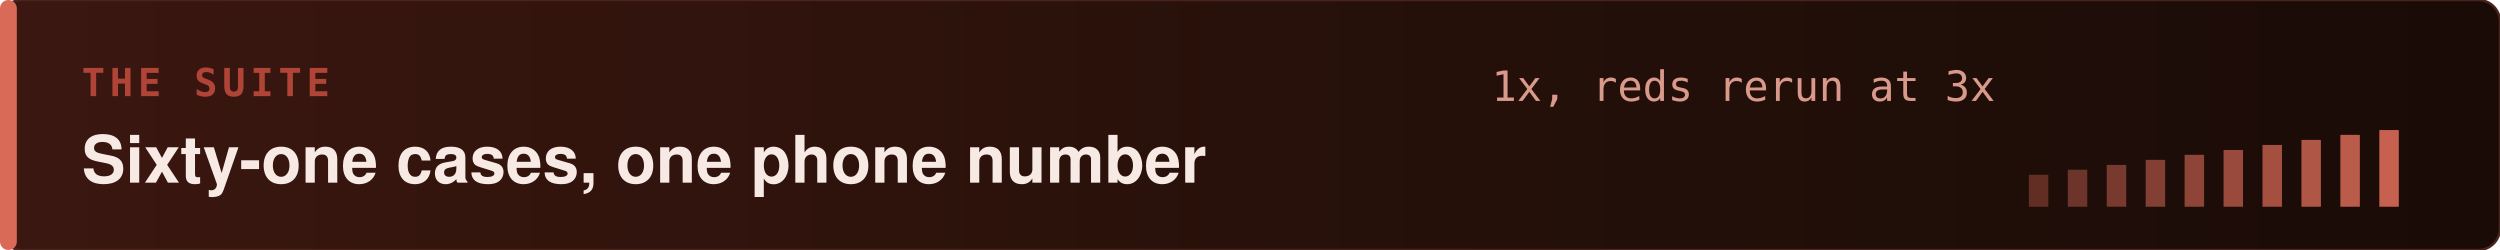
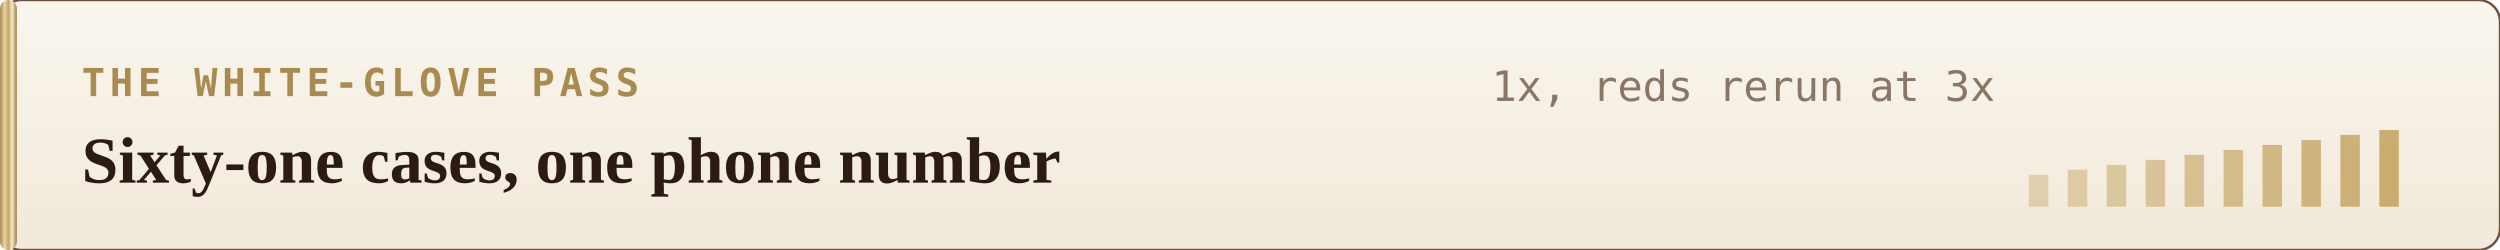
- <svg xmlns="http://www.w3.org/2000/svg" viewBox="0 0 1040 104" width="1040" height="104" role="img" aria-label="The suite">
+ <svg xmlns="http://www.w3.org/2000/svg" viewBox="0 0 1040 104" width="1040" height="104" role="img" aria-label="The white-glove pass">
  <defs>
-     <linearGradient id="g" x1="0" y1="0" x2="1" y2="0">
-       <stop offset="0" stop-color="#3B1710" />
-       <stop offset="0.6" stop-color="#241009" />
-       <stop offset="1" stop-color="#1A0B07" />
+     <linearGradient id="gold" x1="0" y1="0" x2="1" y2="0">
+       <stop offset="0" stop-color="#A98B4F" />
+       <stop offset="0.28" stop-color="#E8D5A8" />
+       <stop offset="0.5" stop-color="#C6A664" />
+       <stop offset="0.72" stop-color="#F4E9CC" />
+       <stop offset="1" stop-color="#9C7E45" />
+     </linearGradient>
+     <linearGradient id="iv" x1="0" y1="0" x2="0" y2="1">
+       <stop offset="0" stop-color="#FAF6EE" />
+       <stop offset="1" stop-color="#F1E9DA" />
    </linearGradient>
  </defs>
-   <rect width="1040" height="104" rx="9" fill="url(#g)" />
-   <rect width="1040" height="104" rx="9" fill="none" stroke="#4A241C" />
-   <rect x="0" y="0" width="7" height="104" rx="3.5" fill="#D96A57" />
-   <text x="34" y="40" font-family="ui-monospace,SFMono-Regular,Menlo,monospace" font-size="16.1" letter-spacing="2" fill="#B04437" font-weight="700">THE SUITE</text>
-   <text x="34" y="76" font-family="-apple-system,BlinkMacSystemFont,'Segoe UI',Helvetica,Arial,sans-serif" font-size="27.3" fill="#F7E9E4" font-weight="700">Sixty-one cases, one phone number</text>
-   <text x="830" y="42" font-family="ui-monospace,SFMono-Regular,Menlo,monospace" font-size="17.4" fill="#D9998B" text-anchor="end">1x, reds rerun at 3x</text>
-   <rect x="844.0" y="72.7" width="8.1" height="13.3" fill="#D96A57" opacity="0.36" />
-   <rect x="860.2" y="70.6" width="8.1" height="15.4" fill="#D96A57" opacity="0.42" />
-   <rect x="876.4" y="68.6" width="8.1" height="17.4" fill="#D96A57" opacity="0.48" />
-   <rect x="892.6" y="66.5" width="8.1" height="19.5" fill="#D96A57" opacity="0.54" />
-   <rect x="908.8" y="64.4" width="8.1" height="21.6" fill="#D96A57" opacity="0.60" />
-   <rect x="925.0" y="62.4" width="8.1" height="23.6" fill="#D96A57" opacity="0.66" />
-   <rect x="941.2" y="60.3" width="8.1" height="25.7" fill="#D96A57" opacity="0.72" />
-   <rect x="957.4" y="58.2" width="8.1" height="27.8" fill="#D96A57" opacity="0.78" />
-   <rect x="973.6" y="56.1" width="8.1" height="29.9" fill="#D96A57" opacity="0.84" />
-   <rect x="989.8" y="54.1" width="8.1" height="31.9" fill="#D96A57" opacity="0.90" />
+   <rect width="1040" height="104" rx="9" fill="url(#iv)" />
+   <rect width="1040" height="104" rx="9" fill="none" stroke="#6B5340" />
+   <rect x="0" y="0" width="7" height="104" rx="3.5" fill="url(#gold)" />
+   <text x="34" y="40" font-family="ui-monospace,SFMono-Regular,Menlo,monospace" font-size="16.1" letter-spacing="2" fill="#A98B4F" font-weight="700">THE WHITE-GLOVE PASS</text>
+   <text x="34" y="76" font-family="Georgia,'Times New Roman',serif" font-size="27.3" fill="#2B1B12" font-weight="700">Sixty-one cases, one phone number</text>
+   <text x="830" y="42" font-family="ui-monospace,SFMono-Regular,Menlo,monospace" font-size="17.4" fill="#8A7666" text-anchor="end">1x, reds rerun at 3x</text>
+   <rect x="844.0" y="72.7" width="8.1" height="13.3" fill="#C6A664" opacity="0.42" />
+   <rect x="860.2" y="70.6" width="8.1" height="15.4" fill="#C6A664" opacity="0.47" />
+   <rect x="876.4" y="68.6" width="8.1" height="17.4" fill="#C6A664" opacity="0.53" />
+   <rect x="892.6" y="66.5" width="8.1" height="19.5" fill="#C6A664" opacity="0.58" />
+   <rect x="908.8" y="64.4" width="8.1" height="21.6" fill="#C6A664" opacity="0.64" />
+   <rect x="925.0" y="62.4" width="8.1" height="23.6" fill="#C6A664" opacity="0.69" />
+   <rect x="941.2" y="60.3" width="8.1" height="25.7" fill="#C6A664" opacity="0.74" />
+   <rect x="957.4" y="58.2" width="8.1" height="27.8" fill="#C6A664" opacity="0.80" />
+   <rect x="973.6" y="56.1" width="8.1" height="29.9" fill="#C6A664" opacity="0.85" />
+   <rect x="989.8" y="54.1" width="8.1" height="31.9" fill="#C6A664" opacity="0.91" />
</svg>
